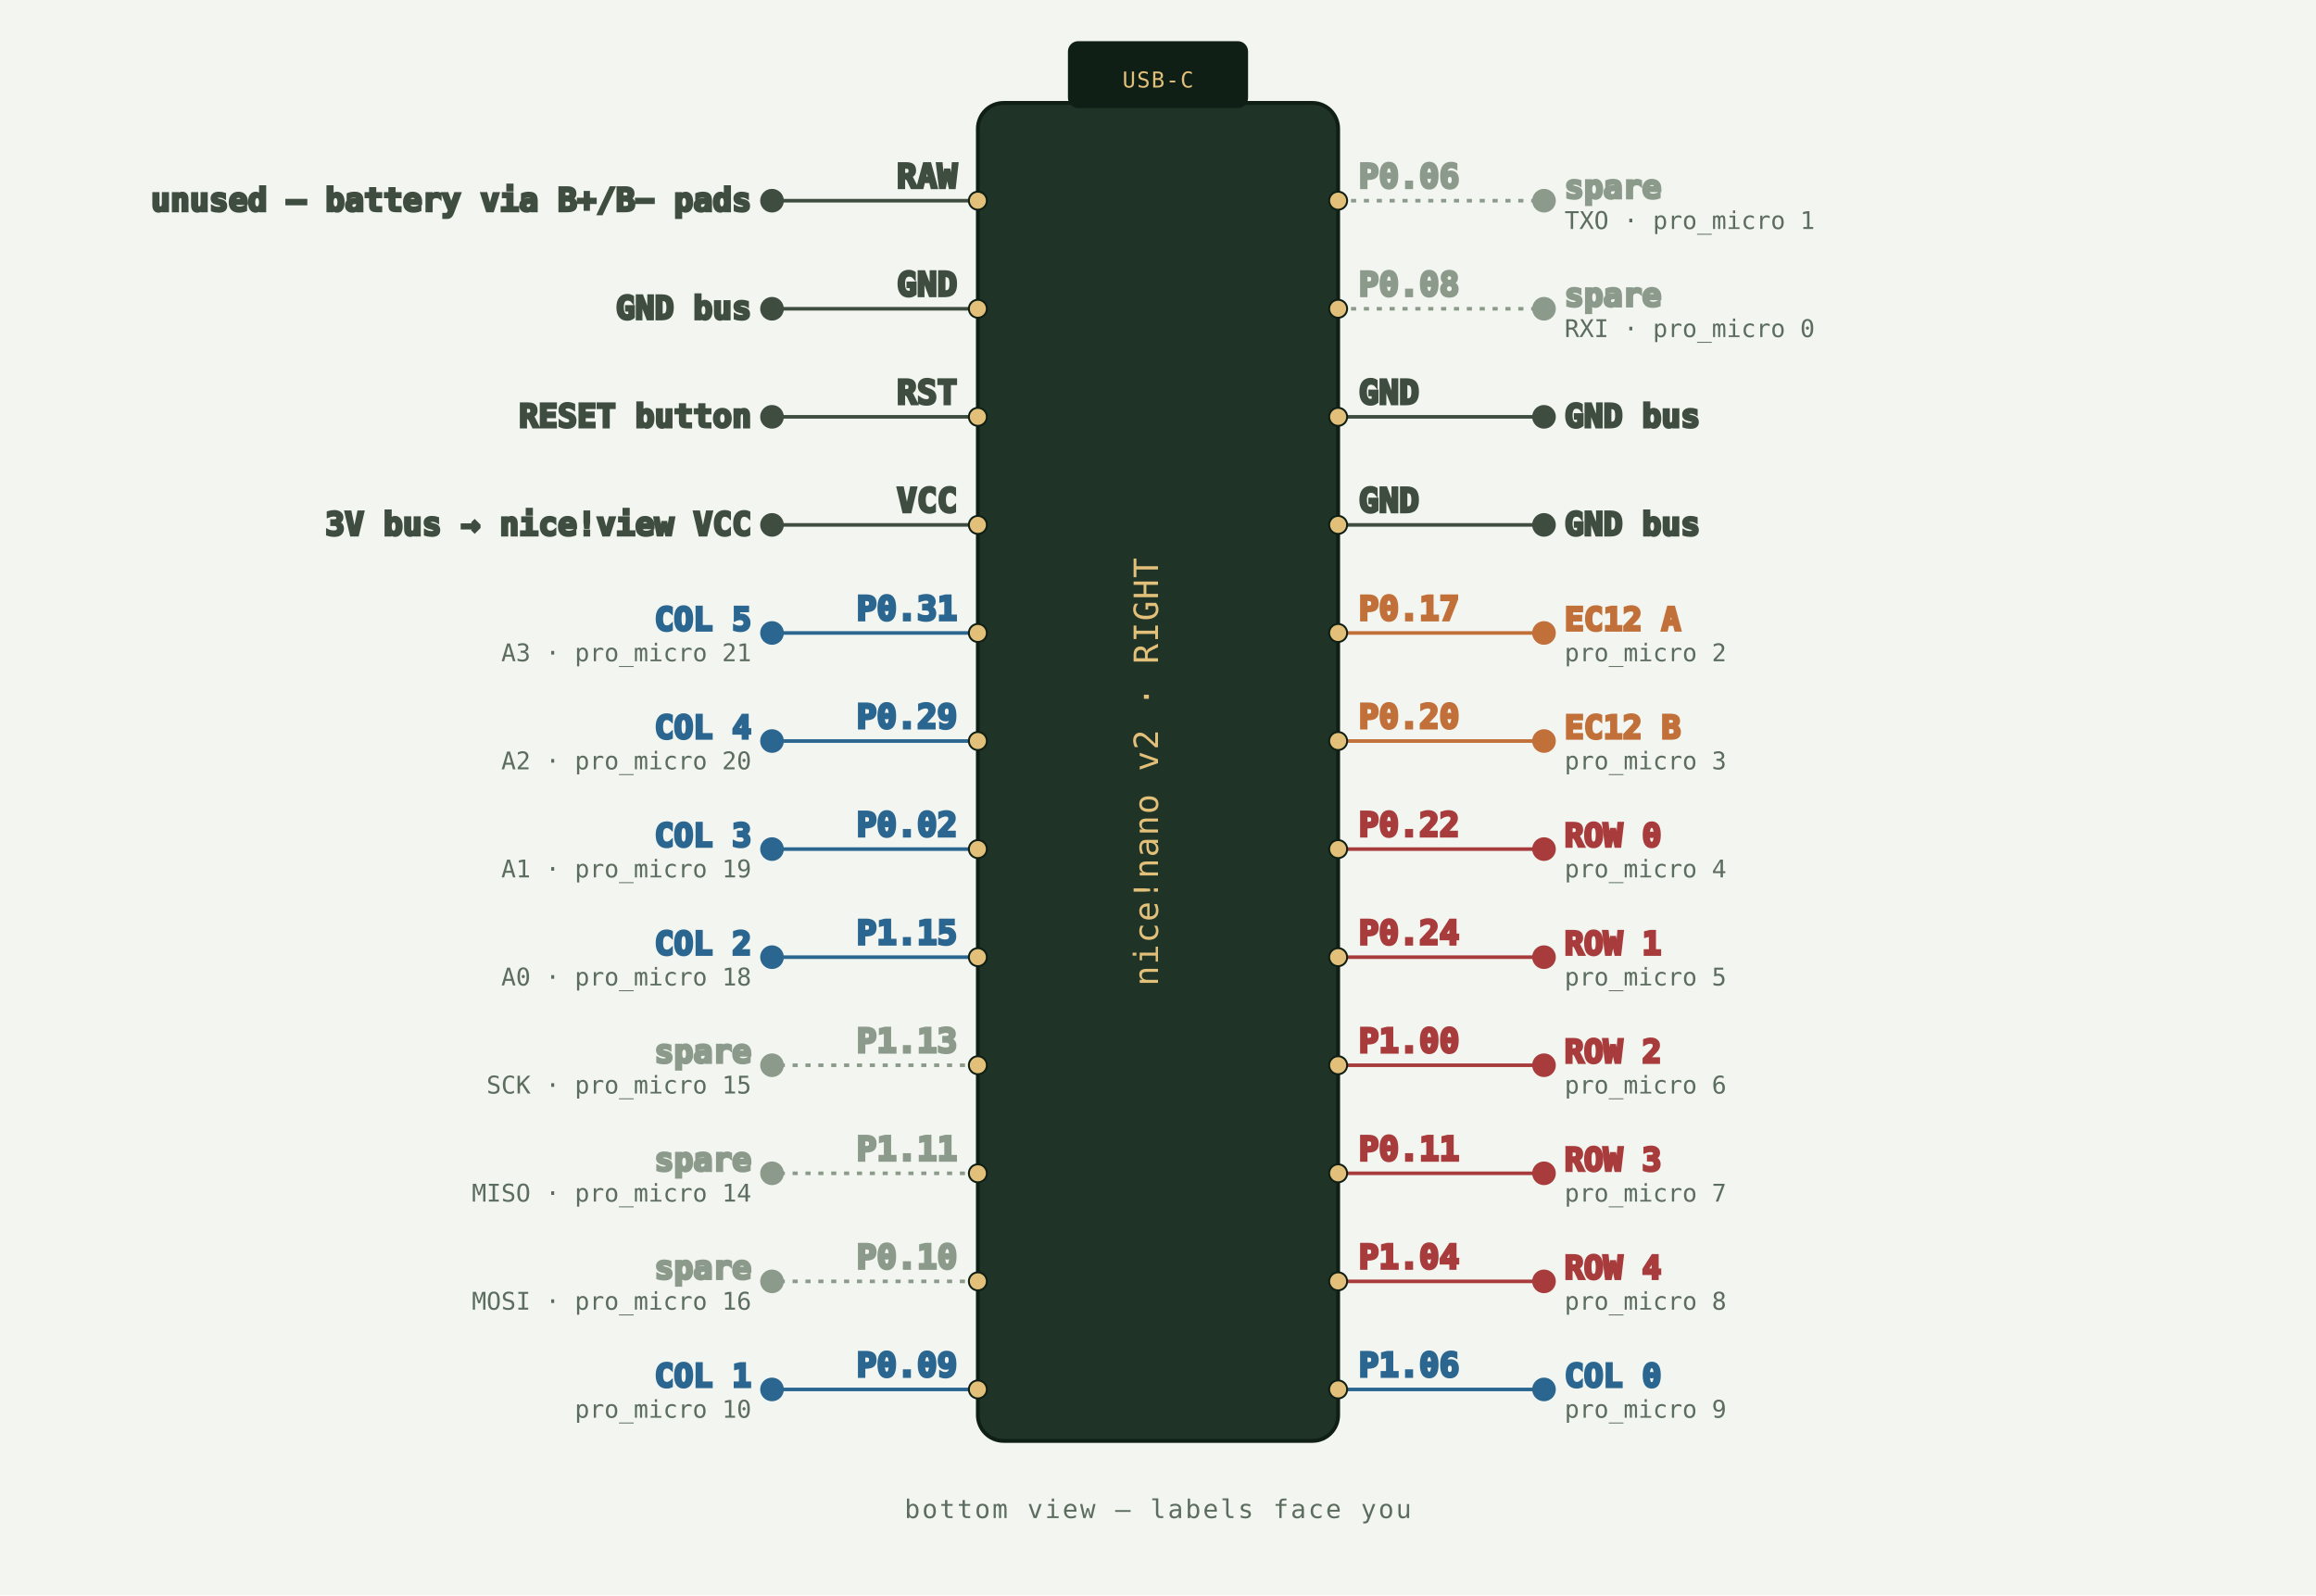
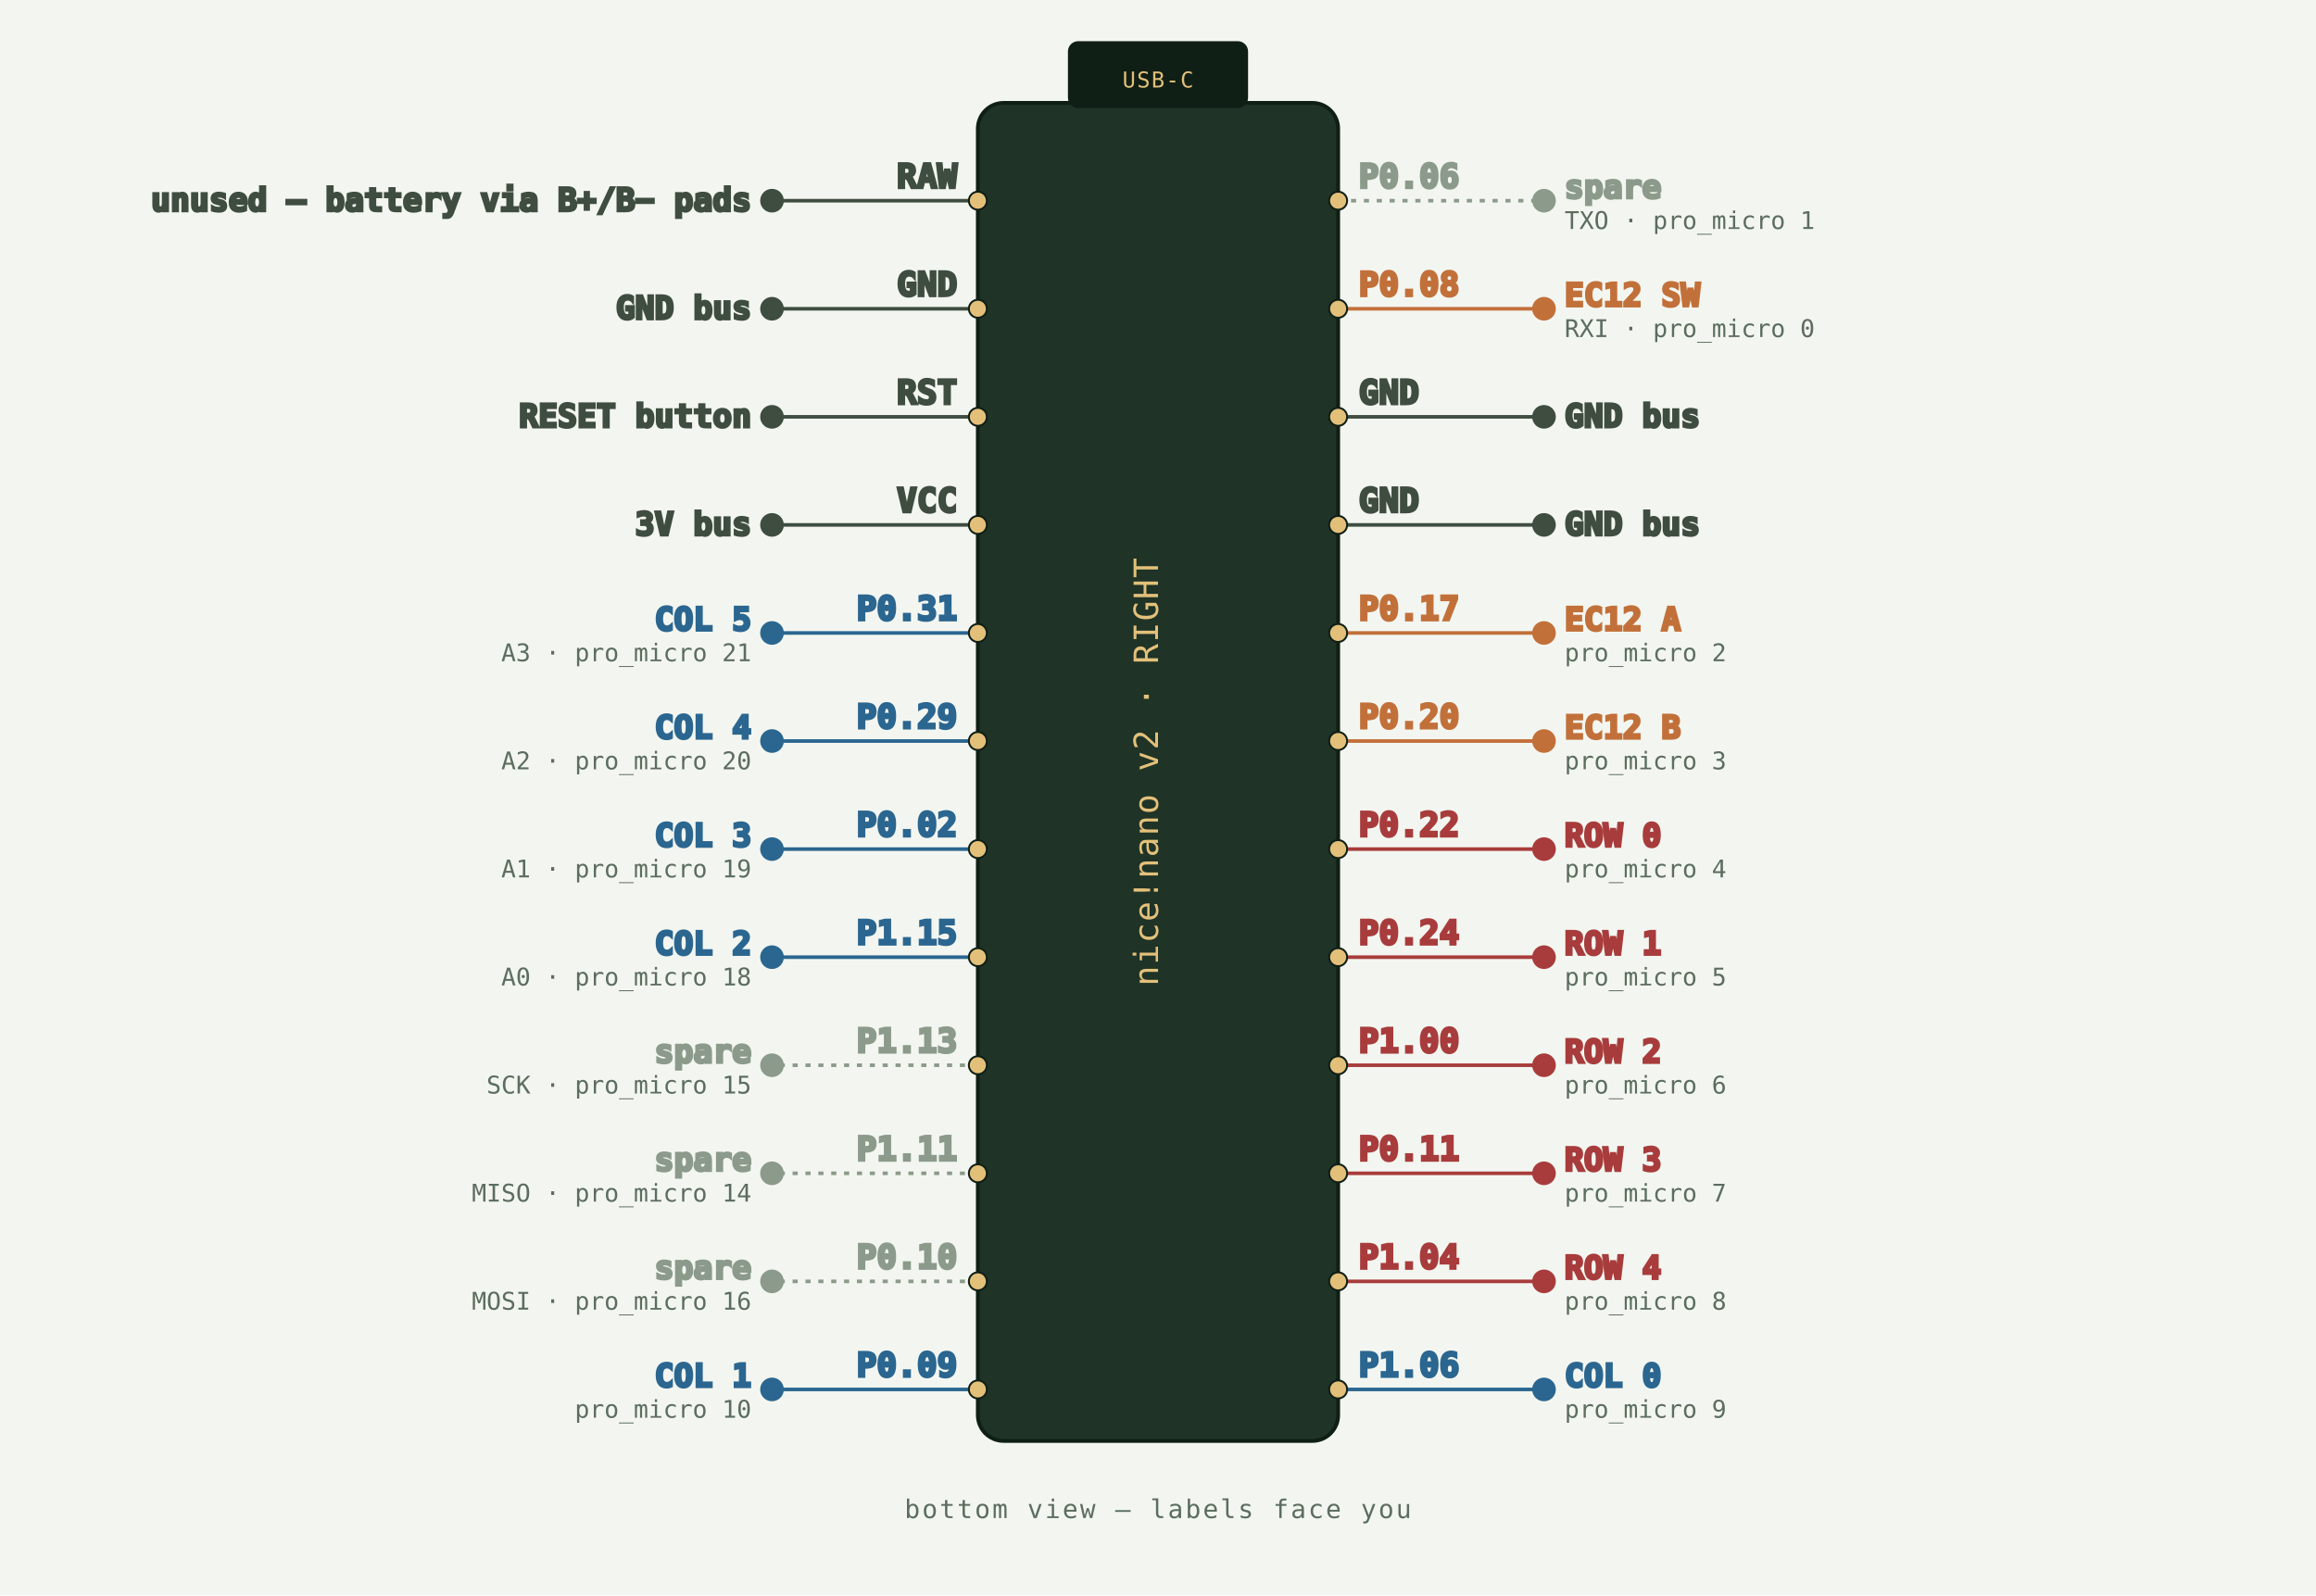
- <svg xmlns="http://www.w3.org/2000/svg" viewBox="0 0 900 620" width="900" height="620" role="img" aria-label="nice!nano v2 right half, viewed from the bottom with USB-C at the top. Left column top to bottom: RAW, GND, RST, VCC, then P0.31, P0.29, P0.02 and P1.15 as matrix columns 5, 4, 3 and 2, P1.13 spare, P1.11 as nice!view chip select, P0.10 as nice!view SCK, and P0.09 as matrix column 1. Right column top to bottom: P0.06 and P0.08 spare, two GND pins, P0.17 and P0.20 as EC12 encoder A and B, then P0.22, P0.24, P1.00, P0.11 and P1.04 as matrix rows 0 through 4, and P1.06 as matrix column 0.">
+ <svg xmlns="http://www.w3.org/2000/svg" viewBox="0 0 900 620" width="900" height="620" role="img" aria-label="nice!nano v2 right half, viewed from the bottom with USB-C at the top. Left column top to bottom: RAW, GND, RST, VCC, then P0.31, P0.29, P0.02 and P1.15 as matrix columns 5, 4, 3 and 2, P1.13, P1.11 and P0.10 spare, and P0.09 as matrix column 1. Right column top to bottom: P0.06 spare, P0.08 as the EC12 encoder push switch, two GND pins, P0.17 and P0.20 as EC12 encoder A and B, then P0.22, P0.24, P1.00, P0.11 and P1.04 as matrix rows 0 through 4, and P1.06 as matrix column 0.">
  <style>
  .bg{fill:#f3f6f0}
  text{font-family:ui-monospace,"SF Mono","Cascadia Code",Consolas,monospace}
  .silk{font-size:13px;font-weight:700}
  .assign{font-size:12.5px;font-weight:600}
  .alias{font-size:9.5px;fill:#5c6d5f}
  .leader{stroke-width:1.4;fill:none}
  .leader.spare{stroke-dasharray:2 3}
  .pad{fill:#e3c07a;stroke:#0f1f15;stroke-width:.75}
  .dot{stroke:#f3f6f0;stroke-width:1.2}
  .row{stroke:#a83c3c;fill:#a83c3c}
  .col{stroke:#2b6690;fill:#2b6690}
  .i2c{stroke:#7a4fa3;fill:#7a4fa3}
  .spi{stroke:#1f7a5c;fill:#1f7a5c}
  .enc{stroke:#c2703a;fill:#c2703a}
  .neutral{stroke:#3f4d41;fill:#3f4d41}
  .spare{stroke:#8b9a8a;fill:#8b9a8a}
  .boardbody{fill:#1f3327;stroke:#0f1f15;stroke-width:1.5}
  .boardlabel{font-size:13px;fill:#e3c07a;letter-spacing:.04em}
  .usbnotch{fill:#0f1f15}
  .usblabel{font-size:8.5px;fill:#e3c07a;letter-spacing:.06em}
  .viewnote{font-size:10px;fill:#5c6d5f;letter-spacing:.08em}
</style>
  <rect class="bg" x="0" y="0" width="900" height="620" />
  <rect class="boardbody" x="380" y="40" width="140" height="520" rx="10" />
  <rect class="usbnotch" x="415" y="16" width="70" height="26" rx="4" />
  <text class="usblabel" x="450" y="34" text-anchor="middle">USB-C</text>
  <text class="boardlabel" x="450" y="300" text-anchor="middle" transform="rotate(-90 450 300)">nice!nano v2 · RIGHT</text>
  <text class="viewnote" x="450" y="590" text-anchor="middle">bottom view — labels face you</text>
  <g>
    <line x1="380" y1="78" x2="300" y2="78" class="leader neutral" />
    <circle cx="380" cy="78" r="3.5" class="pad" />
    <circle cx="300" cy="78" r="4" class="dot neutral" />
    <text x="372" y="73" text-anchor="end" class="silk neutral">RAW</text>
    <text x="292" y="82" text-anchor="end" class="assign neutral">unused — battery via B+/B− pads</text>
  </g>
  <g>
    <line x1="380" y1="120" x2="300" y2="120" class="leader neutral" />
    <circle cx="380" cy="120" r="3.5" class="pad" />
    <circle cx="300" cy="120" r="4" class="dot neutral" />
    <text x="372" y="115" text-anchor="end" class="silk neutral">GND</text>
    <text x="292" y="124" text-anchor="end" class="assign neutral">GND bus</text>
  </g>
  <g>
    <line x1="380" y1="162" x2="300" y2="162" class="leader neutral" />
    <circle cx="380" cy="162" r="3.5" class="pad" />
    <circle cx="300" cy="162" r="4" class="dot neutral" />
    <text x="372" y="157" text-anchor="end" class="silk neutral">RST</text>
    <text x="292" y="166" text-anchor="end" class="assign neutral">RESET button</text>
  </g>
  <g>
    <line x1="380" y1="204" x2="300" y2="204" class="leader neutral" />
    <circle cx="380" cy="204" r="3.5" class="pad" />
    <circle cx="300" cy="204" r="4" class="dot neutral" />
    <text x="372" y="199" text-anchor="end" class="silk neutral">VCC</text>
-     <text x="292" y="208" text-anchor="end" class="assign neutral">3V bus → nice!view VCC</text>
+     <text x="292" y="208" text-anchor="end" class="assign neutral">3V bus</text>
  </g>
  <g>
    <line x1="380" y1="246" x2="300" y2="246" class="leader col" />
    <circle cx="380" cy="246" r="3.5" class="pad" />
    <circle cx="300" cy="246" r="4" class="dot col" />
    <text x="372" y="241" text-anchor="end" class="silk col">P0.31</text>
    <text x="292" y="245" text-anchor="end" class="assign col">COL 5</text>
    <text x="292" y="257" text-anchor="end" class="alias">A3 · pro_micro 21</text>
  </g>
  <g>
    <line x1="380" y1="288" x2="300" y2="288" class="leader col" />
    <circle cx="380" cy="288" r="3.5" class="pad" />
    <circle cx="300" cy="288" r="4" class="dot col" />
    <text x="372" y="283" text-anchor="end" class="silk col">P0.29</text>
    <text x="292" y="287" text-anchor="end" class="assign col">COL 4</text>
    <text x="292" y="299" text-anchor="end" class="alias">A2 · pro_micro 20</text>
  </g>
  <g>
    <line x1="380" y1="330" x2="300" y2="330" class="leader col" />
    <circle cx="380" cy="330" r="3.5" class="pad" />
    <circle cx="300" cy="330" r="4" class="dot col" />
    <text x="372" y="325" text-anchor="end" class="silk col">P0.02</text>
    <text x="292" y="329" text-anchor="end" class="assign col">COL 3</text>
    <text x="292" y="341" text-anchor="end" class="alias">A1 · pro_micro 19</text>
  </g>
  <g>
    <line x1="380" y1="372" x2="300" y2="372" class="leader col" />
    <circle cx="380" cy="372" r="3.5" class="pad" />
    <circle cx="300" cy="372" r="4" class="dot col" />
    <text x="372" y="367" text-anchor="end" class="silk col">P1.15</text>
    <text x="292" y="371" text-anchor="end" class="assign col">COL 2</text>
    <text x="292" y="383" text-anchor="end" class="alias">A0 · pro_micro 18</text>
  </g>
  <g>
    <line x1="380" y1="414" x2="300" y2="414" class="leader spare" />
    <circle cx="380" cy="414" r="3.5" class="pad" />
    <circle cx="300" cy="414" r="4" class="dot spare" />
    <text x="372" y="409" text-anchor="end" class="silk spare">P1.13</text>
    <text x="292" y="413" text-anchor="end" class="assign spare">spare</text>
    <text x="292" y="425" text-anchor="end" class="alias">SCK · pro_micro 15</text>
  </g>
  <g>
    <line x1="380" y1="456" x2="300" y2="456" class="leader spare" />
    <circle cx="380" cy="456" r="3.5" class="pad" />
    <circle cx="300" cy="456" r="4" class="dot spare" />
    <text x="372" y="451" text-anchor="end" class="silk spare">P1.11</text>
    <text x="292" y="455" text-anchor="end" class="assign spare">spare</text>
    <text x="292" y="467" text-anchor="end" class="alias">MISO · pro_micro 14</text>
  </g>
  <g>
    <line x1="380" y1="498" x2="300" y2="498" class="leader spare" />
    <circle cx="380" cy="498" r="3.5" class="pad" />
    <circle cx="300" cy="498" r="4" class="dot spare" />
    <text x="372" y="493" text-anchor="end" class="silk spare">P0.10</text>
    <text x="292" y="497" text-anchor="end" class="assign spare">spare</text>
    <text x="292" y="509" text-anchor="end" class="alias">MOSI · pro_micro 16</text>
  </g>
  <g>
    <line x1="380" y1="540" x2="300" y2="540" class="leader col" />
    <circle cx="380" cy="540" r="3.5" class="pad" />
    <circle cx="300" cy="540" r="4" class="dot col" />
    <text x="372" y="535" text-anchor="end" class="silk col">P0.09</text>
    <text x="292" y="539" text-anchor="end" class="assign col">COL 1</text>
    <text x="292" y="551" text-anchor="end" class="alias">pro_micro 10</text>
  </g>
  <g>
    <line x1="520" y1="78" x2="600" y2="78" class="leader spare" />
    <circle cx="520" cy="78" r="3.5" class="pad" />
    <circle cx="600" cy="78" r="4" class="dot spare" />
    <text x="528" y="73" text-anchor="start" class="silk spare">P0.06</text>
    <text x="608" y="77" text-anchor="start" class="assign spare">spare</text>
    <text x="608" y="89" text-anchor="start" class="alias">TXO · pro_micro 1</text>
  </g>
  <g>
-     <line x1="520" y1="120" x2="600" y2="120" class="leader spare" />
+     <line x1="520" y1="120" x2="600" y2="120" class="leader enc" />
    <circle cx="520" cy="120" r="3.5" class="pad" />
-     <circle cx="600" cy="120" r="4" class="dot spare" />
-     <text x="528" y="115" text-anchor="start" class="silk spare">P0.08</text>
-     <text x="608" y="119" text-anchor="start" class="assign spare">spare</text>
+     <circle cx="600" cy="120" r="4" class="dot enc" />
+     <text x="528" y="115" text-anchor="start" class="silk enc">P0.08</text>
+     <text x="608" y="119" text-anchor="start" class="assign enc">EC12 SW</text>
    <text x="608" y="131" text-anchor="start" class="alias">RXI · pro_micro 0</text>
  </g>
  <g>
    <line x1="520" y1="162" x2="600" y2="162" class="leader neutral" />
    <circle cx="520" cy="162" r="3.5" class="pad" />
    <circle cx="600" cy="162" r="4" class="dot neutral" />
    <text x="528" y="157" text-anchor="start" class="silk neutral">GND</text>
    <text x="608" y="166" text-anchor="start" class="assign neutral">GND bus</text>
  </g>
  <g>
    <line x1="520" y1="204" x2="600" y2="204" class="leader neutral" />
    <circle cx="520" cy="204" r="3.5" class="pad" />
    <circle cx="600" cy="204" r="4" class="dot neutral" />
    <text x="528" y="199" text-anchor="start" class="silk neutral">GND</text>
    <text x="608" y="208" text-anchor="start" class="assign neutral">GND bus</text>
  </g>
  <g>
    <line x1="520" y1="246" x2="600" y2="246" class="leader enc" />
    <circle cx="520" cy="246" r="3.5" class="pad" />
    <circle cx="600" cy="246" r="4" class="dot enc" />
    <text x="528" y="241" text-anchor="start" class="silk enc">P0.17</text>
    <text x="608" y="245" text-anchor="start" class="assign enc">EC12 A</text>
    <text x="608" y="257" text-anchor="start" class="alias">pro_micro 2</text>
  </g>
  <g>
    <line x1="520" y1="288" x2="600" y2="288" class="leader enc" />
    <circle cx="520" cy="288" r="3.5" class="pad" />
    <circle cx="600" cy="288" r="4" class="dot enc" />
    <text x="528" y="283" text-anchor="start" class="silk enc">P0.20</text>
    <text x="608" y="287" text-anchor="start" class="assign enc">EC12 B</text>
    <text x="608" y="299" text-anchor="start" class="alias">pro_micro 3</text>
  </g>
  <g>
    <line x1="520" y1="330" x2="600" y2="330" class="leader row" />
    <circle cx="520" cy="330" r="3.5" class="pad" />
    <circle cx="600" cy="330" r="4" class="dot row" />
    <text x="528" y="325" text-anchor="start" class="silk row">P0.22</text>
    <text x="608" y="329" text-anchor="start" class="assign row">ROW 0</text>
    <text x="608" y="341" text-anchor="start" class="alias">pro_micro 4</text>
  </g>
  <g>
    <line x1="520" y1="372" x2="600" y2="372" class="leader row" />
    <circle cx="520" cy="372" r="3.5" class="pad" />
    <circle cx="600" cy="372" r="4" class="dot row" />
    <text x="528" y="367" text-anchor="start" class="silk row">P0.24</text>
    <text x="608" y="371" text-anchor="start" class="assign row">ROW 1</text>
    <text x="608" y="383" text-anchor="start" class="alias">pro_micro 5</text>
  </g>
  <g>
    <line x1="520" y1="414" x2="600" y2="414" class="leader row" />
    <circle cx="520" cy="414" r="3.5" class="pad" />
    <circle cx="600" cy="414" r="4" class="dot row" />
    <text x="528" y="409" text-anchor="start" class="silk row">P1.00</text>
    <text x="608" y="413" text-anchor="start" class="assign row">ROW 2</text>
    <text x="608" y="425" text-anchor="start" class="alias">pro_micro 6</text>
  </g>
  <g>
    <line x1="520" y1="456" x2="600" y2="456" class="leader row" />
    <circle cx="520" cy="456" r="3.5" class="pad" />
    <circle cx="600" cy="456" r="4" class="dot row" />
    <text x="528" y="451" text-anchor="start" class="silk row">P0.11</text>
    <text x="608" y="455" text-anchor="start" class="assign row">ROW 3</text>
    <text x="608" y="467" text-anchor="start" class="alias">pro_micro 7</text>
  </g>
  <g>
    <line x1="520" y1="498" x2="600" y2="498" class="leader row" />
    <circle cx="520" cy="498" r="3.5" class="pad" />
    <circle cx="600" cy="498" r="4" class="dot row" />
    <text x="528" y="493" text-anchor="start" class="silk row">P1.04</text>
    <text x="608" y="497" text-anchor="start" class="assign row">ROW 4</text>
    <text x="608" y="509" text-anchor="start" class="alias">pro_micro 8</text>
  </g>
  <g>
    <line x1="520" y1="540" x2="600" y2="540" class="leader col" />
    <circle cx="520" cy="540" r="3.5" class="pad" />
    <circle cx="600" cy="540" r="4" class="dot col" />
    <text x="528" y="535" text-anchor="start" class="silk col">P1.06</text>
    <text x="608" y="539" text-anchor="start" class="assign col">COL 0</text>
    <text x="608" y="551" text-anchor="start" class="alias">pro_micro 9</text>
  </g>
</svg>
